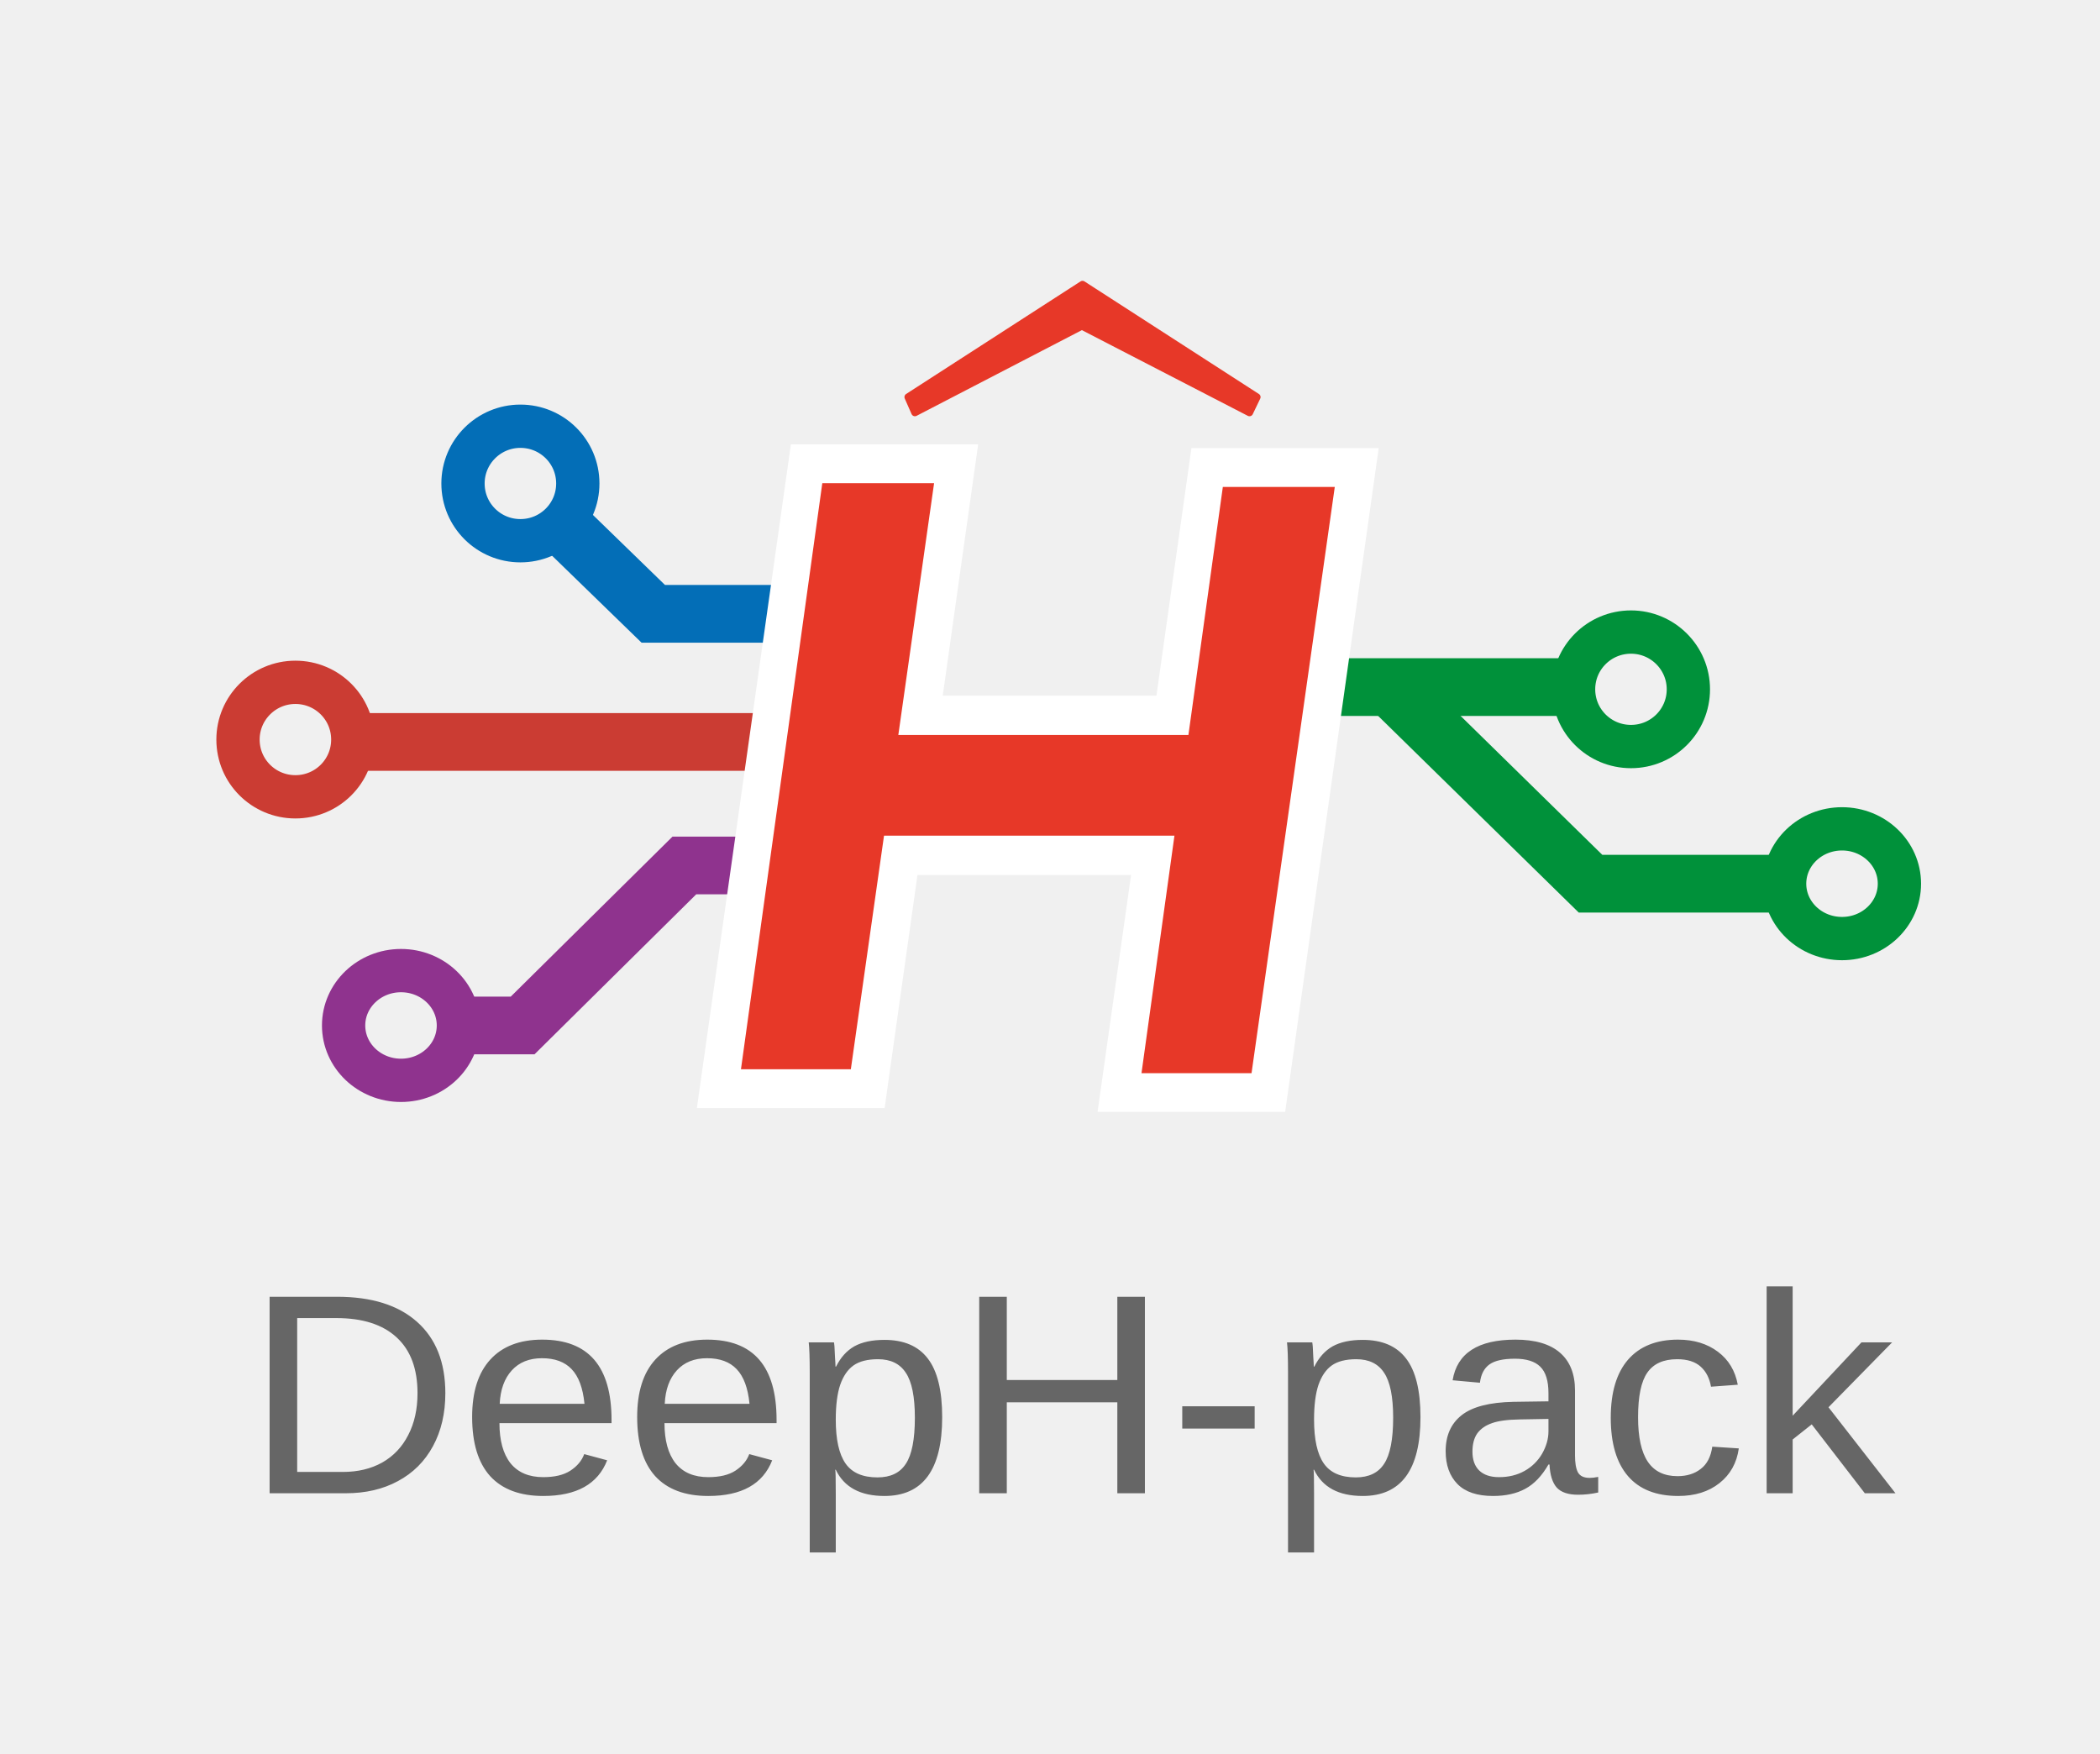
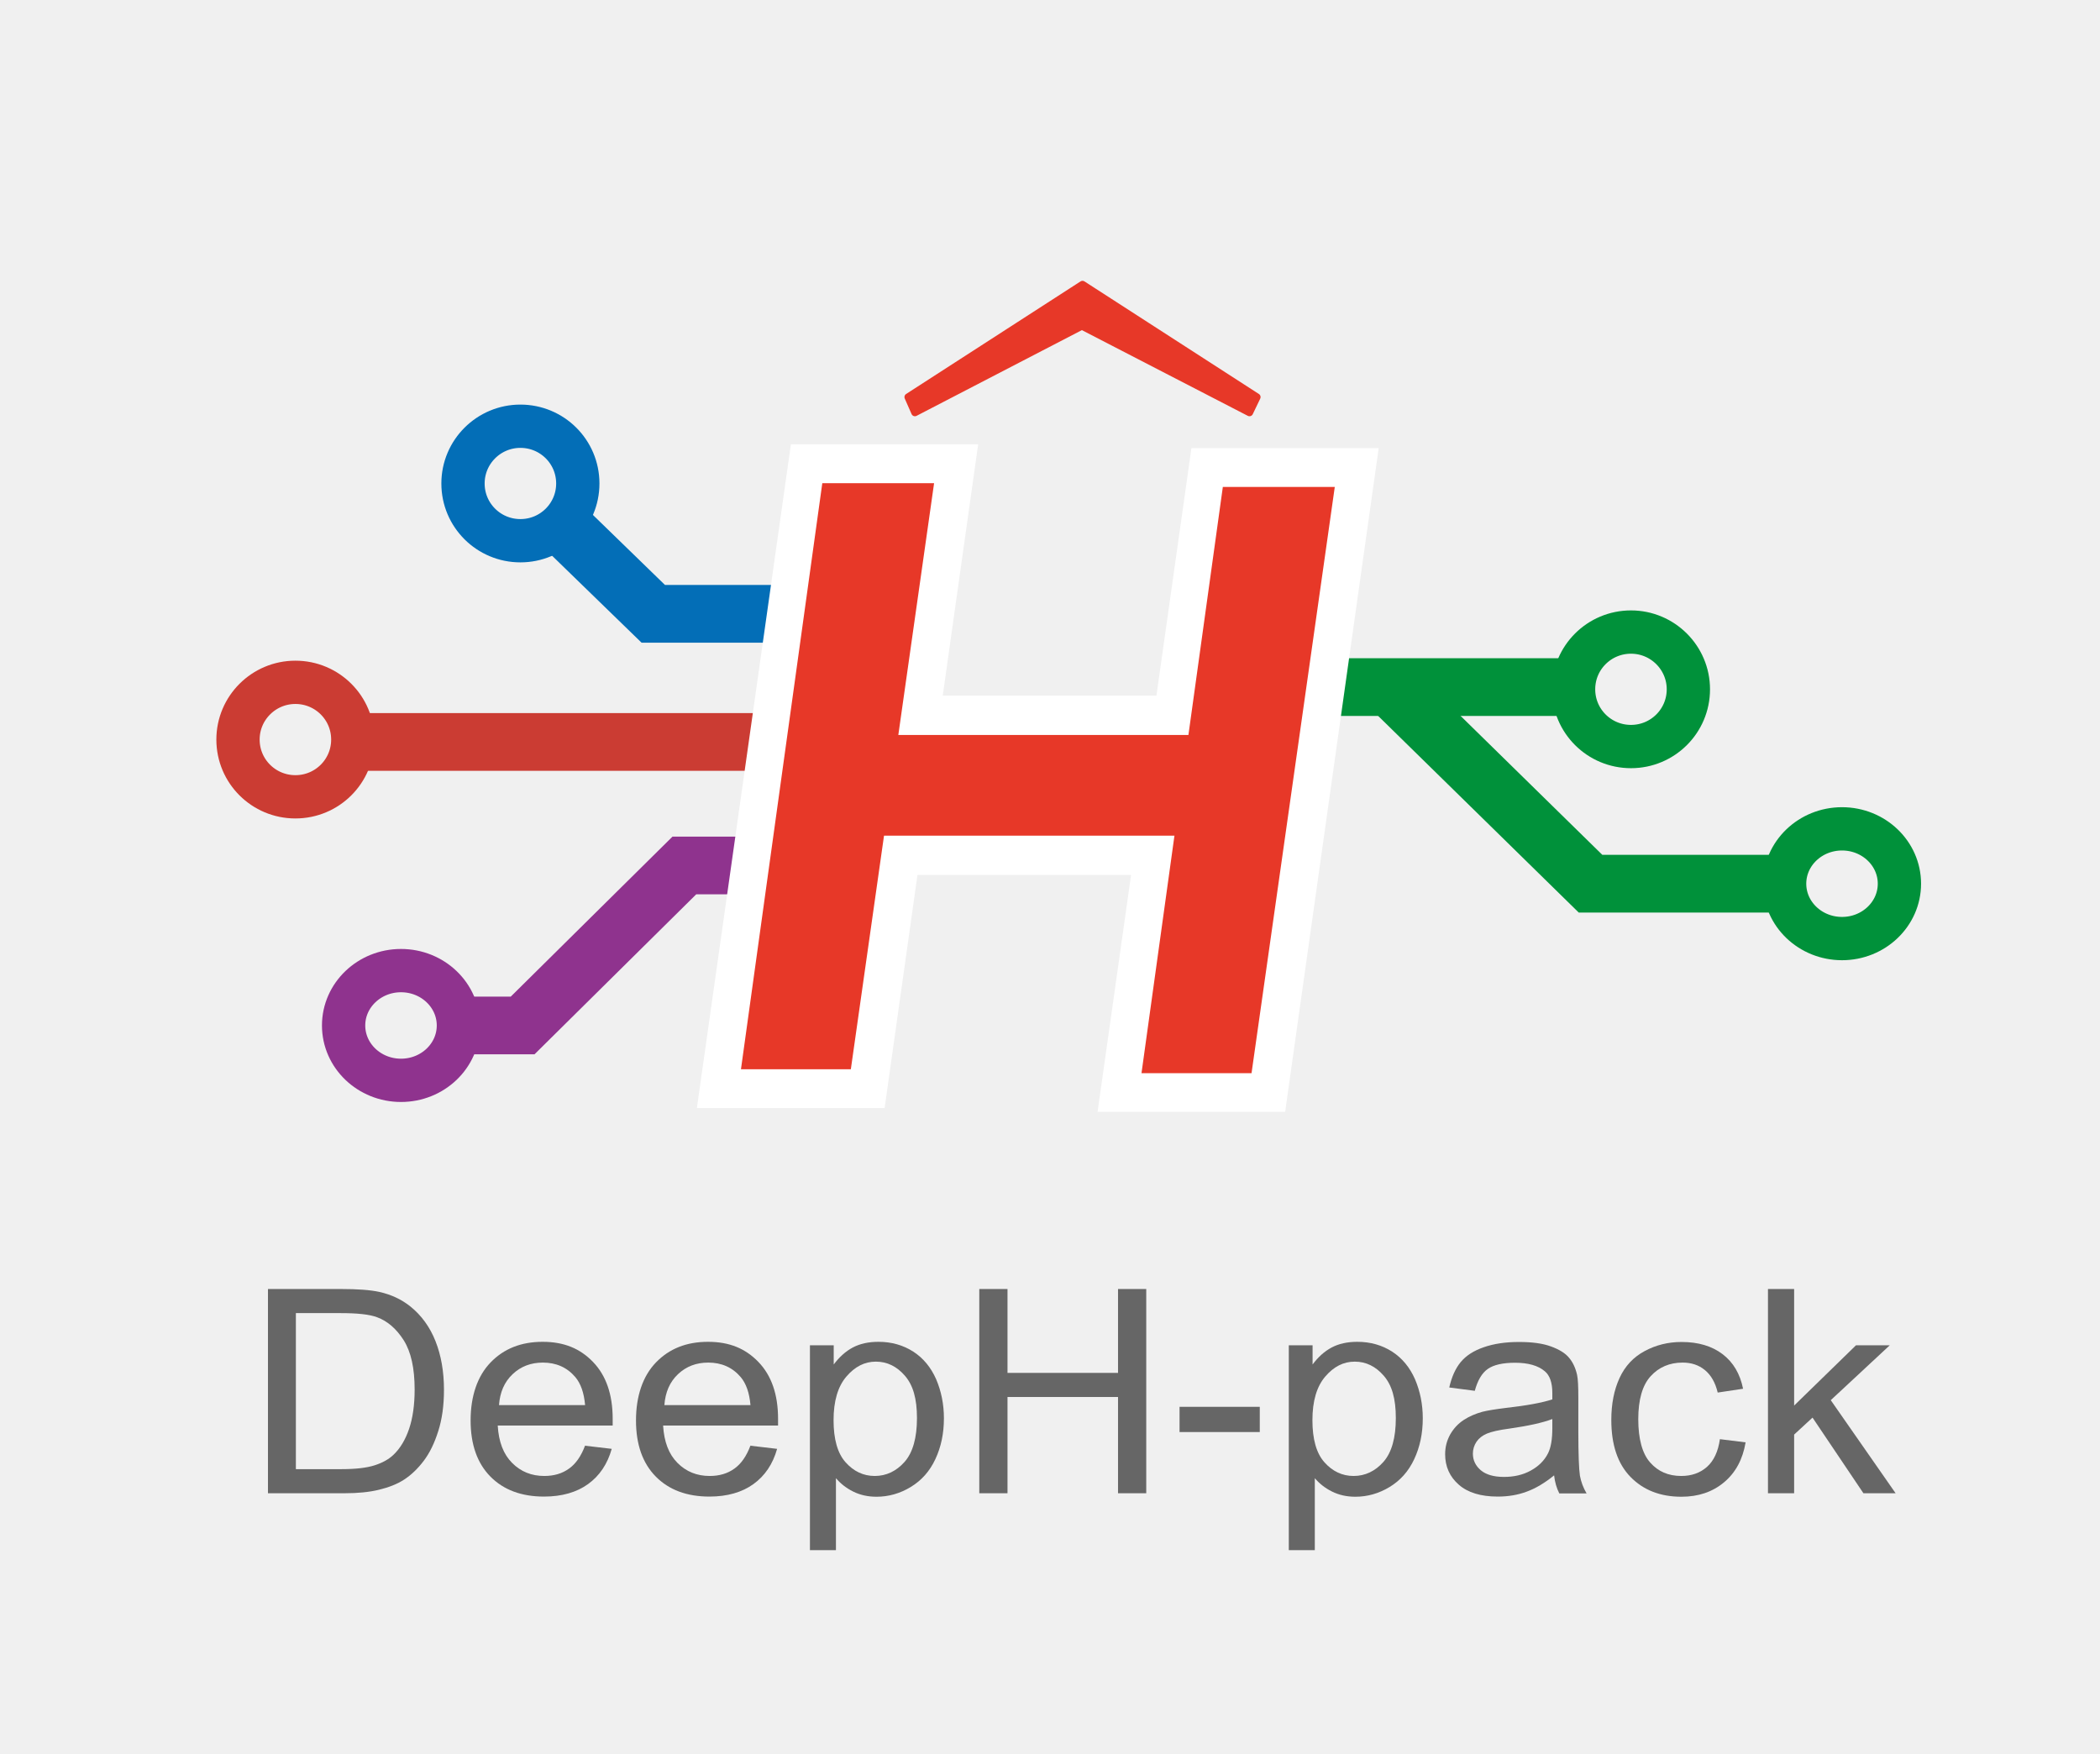
<svg xmlns="http://www.w3.org/2000/svg" id="_图层_1" data-name="图层 1" viewBox="0 0 132.44 110.58">
  <defs>
    <style>
      .cls-1, .cls-2, .cls-3, .cls-4, .cls-5, .cls-6, .cls-7, .cls-8, .cls-9 {
        fill: none;
      }

      .cls-1, .cls-2, .cls-4, .cls-5, .cls-6, .cls-7, .cls-8, .cls-9 {
        stroke-miterlimit: 8;
      }

      .cls-1, .cls-6, .cls-7, .cls-9 {
        stroke-width: 2.73px;
      }

      .cls-1, .cls-8 {
        stroke: #036eb7;
      }

      .cls-2, .cls-4, .cls-5, .cls-8 {
        stroke-width: 3.64px;
      }

      .cls-2, .cls-7 {
        stroke: #00913a;
      }

      .cls-10 {
        fill: #fff;
      }

      .cls-11 {
+         fill: #666;
+       }
+ 
+       .cls-12 {
        stroke: #e73828;
        stroke-linejoin: round;
        stroke-width: .46px;
      }

-       .cls-11, .cls-12 {
+       .cls-12, .cls-13 {
        fill: #e73828;
      }

      .cls-4, .cls-6 {
        stroke: #8f338e;
      }

      .cls-5, .cls-9 {
        stroke: #cb3c33;
      }
- 
-       .cls-13 {
-         fill: #666;
-         font-family: ArialMT, Arial;
-         font-size: 18px;
-       }
    </style>
  </defs>
-   <text class="cls-13" transform="translate(15.46 94.17) scale(1.04 1)">
-     <tspan x="0" y="0">DeepH-pack</tspan>
-   </text>
+   <g>
+     <path class="cls-11" d="M16.9,94.17v-12.88h4.62c1.04,0,1.84.06,2.39.18.77.17,1.42.48,1.97.92.71.57,1.24,1.31,1.59,2.2.35.89.53,1.91.53,3.06,0,.98-.12,1.85-.36,2.6-.24.76-.54,1.38-.92,1.88s-.78.88-1.22,1.17-.98.5-1.6.65-1.34.22-2.16.22h-4.84ZM18.68,92.65h2.86c.88,0,1.58-.08,2.08-.24s.9-.38,1.2-.67c.42-.4.75-.95.98-1.63s.35-1.51.35-2.48c0-1.35-.23-2.38-.69-3.11-.46-.72-1.02-1.21-1.68-1.45-.48-.18-1.24-.26-2.3-.26h-2.82v9.84Z" />
+     <path class="cls-11" d="M36.88,91.17l1.7.2c-.27.96-.77,1.7-1.49,2.22s-1.65.79-2.78.79c-1.42,0-2.55-.42-3.38-1.26s-1.25-2.02-1.25-3.54.42-2.79,1.26-3.66,1.93-1.3,3.28-1.3,2.36.42,3.18,1.27c.82.85,1.24,2.04,1.24,3.59,0,.09,0,.23,0,.42h-7.25c.06,1.03.36,1.81.91,2.36s1.22.82,2.03.82c.6,0,1.12-.15,1.55-.46.43-.3.77-.79,1.02-1.46ZM31.47,88.61h5.43c-.07-.79-.28-1.37-.62-1.77-.52-.61-1.21-.91-2.04-.91-.76,0-1.39.24-1.91.73-.52.49-.8,1.14-.86,1.95Z" />
+     <path class="cls-11" d="M47.31,91.17l1.7.2c-.27.96-.77,1.7-1.49,2.22s-1.65.79-2.78.79c-1.42,0-2.55-.42-3.38-1.26s-1.25-2.02-1.25-3.54.42-2.79,1.26-3.66,1.93-1.3,3.28-1.3,2.36.42,3.18,1.27c.82.85,1.24,2.04,1.24,3.59,0,.09,0,.23,0,.42h-7.25c.06,1.03.36,1.81.91,2.36s1.22.82,2.03.82c.6,0,1.12-.15,1.55-.46.43-.3.77-.79,1.02-1.46ZM41.9,88.61h5.43c-.07-.79-.28-1.37-.62-1.77-.52-.61-1.21-.91-2.04-.91-.76,0-1.39.24-1.91.73-.52.49-.8,1.14-.86,1.95Z" />
+     <path class="cls-11" d="M51.08,97.75v-12.91h1.5v1.21c.35-.47.75-.83,1.2-1.07s.99-.36,1.62-.36c.83,0,1.56.21,2.2.62.63.41,1.11.99,1.44,1.74.32.75.49,1.57.49,2.46,0,.96-.18,1.81-.54,2.58s-.88,1.35-1.56,1.76-1.4.61-2.15.61c-.55,0-1.04-.11-1.48-.33s-.79-.5-1.08-.84v4.54h-1.65ZM52.57,89.56c0,1.2.25,2.09.76,2.66s1.12.86,1.84.86,1.36-.3,1.88-.89c.52-.59.78-1.52.78-2.76s-.25-2.08-.76-2.67-1.12-.89-1.83-.89-1.32.31-1.86.94-.81,1.55-.81,2.75Z" />
+     <path class="cls-11" d="M61.76,94.17v-12.88h1.78v5.29h6.97v-5.29h1.78v12.88h-1.78v-6.07h-6.97v6.07h-1.78Z" />
+     <path class="cls-11" d="M74.39,90.31v-1.59h5.06v1.59h-5.06Z" />
+     <path class="cls-11" d="M81.28,97.75v-12.91h1.5v1.21c.35-.47.75-.83,1.2-1.07s.99-.36,1.62-.36c.83,0,1.56.21,2.2.62.63.41,1.11.99,1.44,1.74.32.75.49,1.57.49,2.46,0,.96-.18,1.81-.54,2.58s-.88,1.35-1.56,1.76-1.4.61-2.15.61c-.55,0-1.04-.11-1.48-.33s-.79-.5-1.08-.84v4.54h-1.65ZM82.77,89.56c0,1.2.25,2.09.76,2.66s1.12.86,1.84.86,1.36-.3,1.88-.89c.52-.59.78-1.52.78-2.76s-.25-2.08-.76-2.67-1.12-.89-1.83-.89-1.32.31-1.86.94-.81,1.55-.81,2.75Z" />
+     <path class="cls-11" d="M98.04,93.02c-.61.5-1.2.85-1.76,1.05-.56.21-1.17.31-1.82.31-1.07,0-1.89-.25-2.46-.75-.57-.5-.86-1.14-.86-1.92,0-.46.11-.87.32-1.25.22-.38.5-.68.85-.91.35-.23.75-.4,1.19-.52.32-.08.81-.16,1.46-.24,1.33-.15,2.31-.33,2.94-.54,0-.22,0-.35,0-.41,0-.64-.16-1.1-.47-1.36-.42-.36-1.05-.54-1.88-.54-.77,0-1.35.13-1.72.39s-.64.72-.82,1.38l-1.61-.21c.15-.66.39-1.2.72-1.6.34-.41.82-.72,1.46-.94.63-.22,1.37-.33,2.21-.33s1.5.09,2.02.28.9.42,1.14.71c.24.28.41.64.51,1.08.06.27.08.76.08,1.46v2.11c0,1.47.04,2.4.1,2.79.07.39.21.76.42,1.12h-1.72c-.17-.33-.28-.71-.33-1.15ZM97.9,89.49c-.6.23-1.5.43-2.69.6-.68.09-1.16.2-1.44.32-.28.12-.5.29-.65.51s-.23.48-.23.75c0,.42.17.77.5,1.05s.82.42,1.46.42,1.2-.13,1.69-.4.86-.63,1.09-1.09c.18-.36.27-.88.27-1.58v-.58Z" />
+     <path class="cls-11" d="M108.47,90.76l1.62.2c-.18,1.07-.63,1.91-1.36,2.52s-1.62.91-2.69.91c-1.33,0-2.4-.42-3.21-1.25-.81-.83-1.21-2.03-1.21-3.59,0-1.01.17-1.89.52-2.65s.88-1.32,1.59-1.7c.71-.38,1.48-.57,2.32-.57,1.06,0,1.92.26,2.59.77.67.51,1.1,1.24,1.29,2.18l-1.6.24c-.15-.63-.42-1.1-.81-1.42-.39-.32-.86-.47-1.4-.47-.83,0-1.5.29-2.02.86s-.78,1.48-.78,2.71.25,2.17.75,2.73c.5.57,1.15.85,1.96.85.65,0,1.19-.19,1.62-.57s.71-.97.82-1.76Z" />
+     <path class="cls-11" d="M111.5,94.17v-12.88h1.65v7.35l3.9-3.8h2.13l-3.72,3.46,4.09,5.87h-2.03l-3.21-4.77-1.16,1.07v3.7h-1.65Z" />
+   </g>
  <g>
    <g>
      <line class="cls-2" x1="99.04" y1="43.33" x2="79.27" y2="43.33" />
      <path class="cls-7" d="M106.48,43.47c0-1.99-1.62-3.61-3.62-3.61s-3.62,1.61-3.62,3.61,1.62,3.61,3.62,3.61,3.62-1.61,3.62-3.61h0Z" />
      <polyline class="cls-2" points="87.66 43.33 100.31 55.73 112.26 55.73" />
      <path class="cls-7" d="M119.79,55.73c0-1.91-1.62-3.46-3.62-3.46s-3.62,1.55-3.62,3.46,1.62,3.46,3.62,3.46,3.62-1.55,3.62-3.46h0Z" />
    </g>
    <g>
      <polyline class="cls-4" points="50.33 54.58 43.16 54.58 32.96 64.67 28.91 64.67" />
      <path class="cls-6" d="M21.67,64.67c0-1.91,1.62-3.46,3.62-3.46s3.62,1.55,3.62,3.46-1.62,3.46-3.62,3.46-3.62-1.55-3.62-3.46h0Z" />
    </g>
    <g>
      <line class="cls-5" x1="22.54" y1="46.79" x2="52.54" y2="46.79" />
      <path class="cls-9" d="M15.01,46.64c0-1.99,1.62-3.61,3.62-3.61s3.62,1.61,3.62,3.61-1.62,3.61-3.62,3.61-3.62-1.61-3.62-3.61h0Z" />
    </g>
    <g>
      <polyline class="cls-8" points="55.25 38.71 41.2 38.71 35.56 33.23" />
      <path class="cls-1" d="M29.2,30.49c0-1.99,1.62-3.61,3.62-3.61s3.62,1.61,3.62,3.61-1.62,3.61-3.62,3.61-3.62-1.61-3.62-3.61h0Z" />
    </g>
    <polygon class="cls-3" points="3.11 79.45 136.9 79.45 136.9 12.61 3.11 12.61 3.11 79.45 3.11 79.45" />
    <g>
      <rect class="cls-10" x="50.33" y="43.87" width="31.49" height="11.31" />
      <polygon class="cls-10" points="49.88 28.02 61.69 28.02 55.79 69.88 43.95 69.88 49.88 28.02" />
      <polygon class="cls-10" points="75.14 28.26 86.95 28.26 81.05 70.12 69.22 70.12 75.14 28.26" />
    </g>
    <g>
-       <polygon class="cls-11" points="68.27 17.94 79.27 25.04 78.8 26.02 68.23 20.56 57.7 26.02 57.27 25.04 68.27 17.94 68.27 17.94" />
+       <polygon class="cls-12" points="68.27 17.94 79.27 25.04 78.8 26.02 68.23 20.56 57.7 26.02 57.27 25.04 68.27 17.94 68.27 17.94" />
      <g>
-         <polyline class="cls-12" points="51.86 30.47 58.91 30.47 53.66 67.43 46.73 67.43" />
-         <polyline class="cls-12" points="77.12 30.71 84.18 30.71 78.93 67.68 71.99 67.68" />
-         <rect class="cls-12" x="52.89" y="46.35" width="26.34" height="6.35" />
+         <polyline class="cls-13" points="51.86 30.47 58.91 30.47 53.66 67.43 46.73 67.43" />
+         <polyline class="cls-13" points="77.12 30.71 84.18 30.71 78.93 67.68 71.99 67.68" />
+         <rect class="cls-13" x="52.89" y="46.35" width="26.34" height="6.35" />
      </g>
    </g>
  </g>
</svg>
